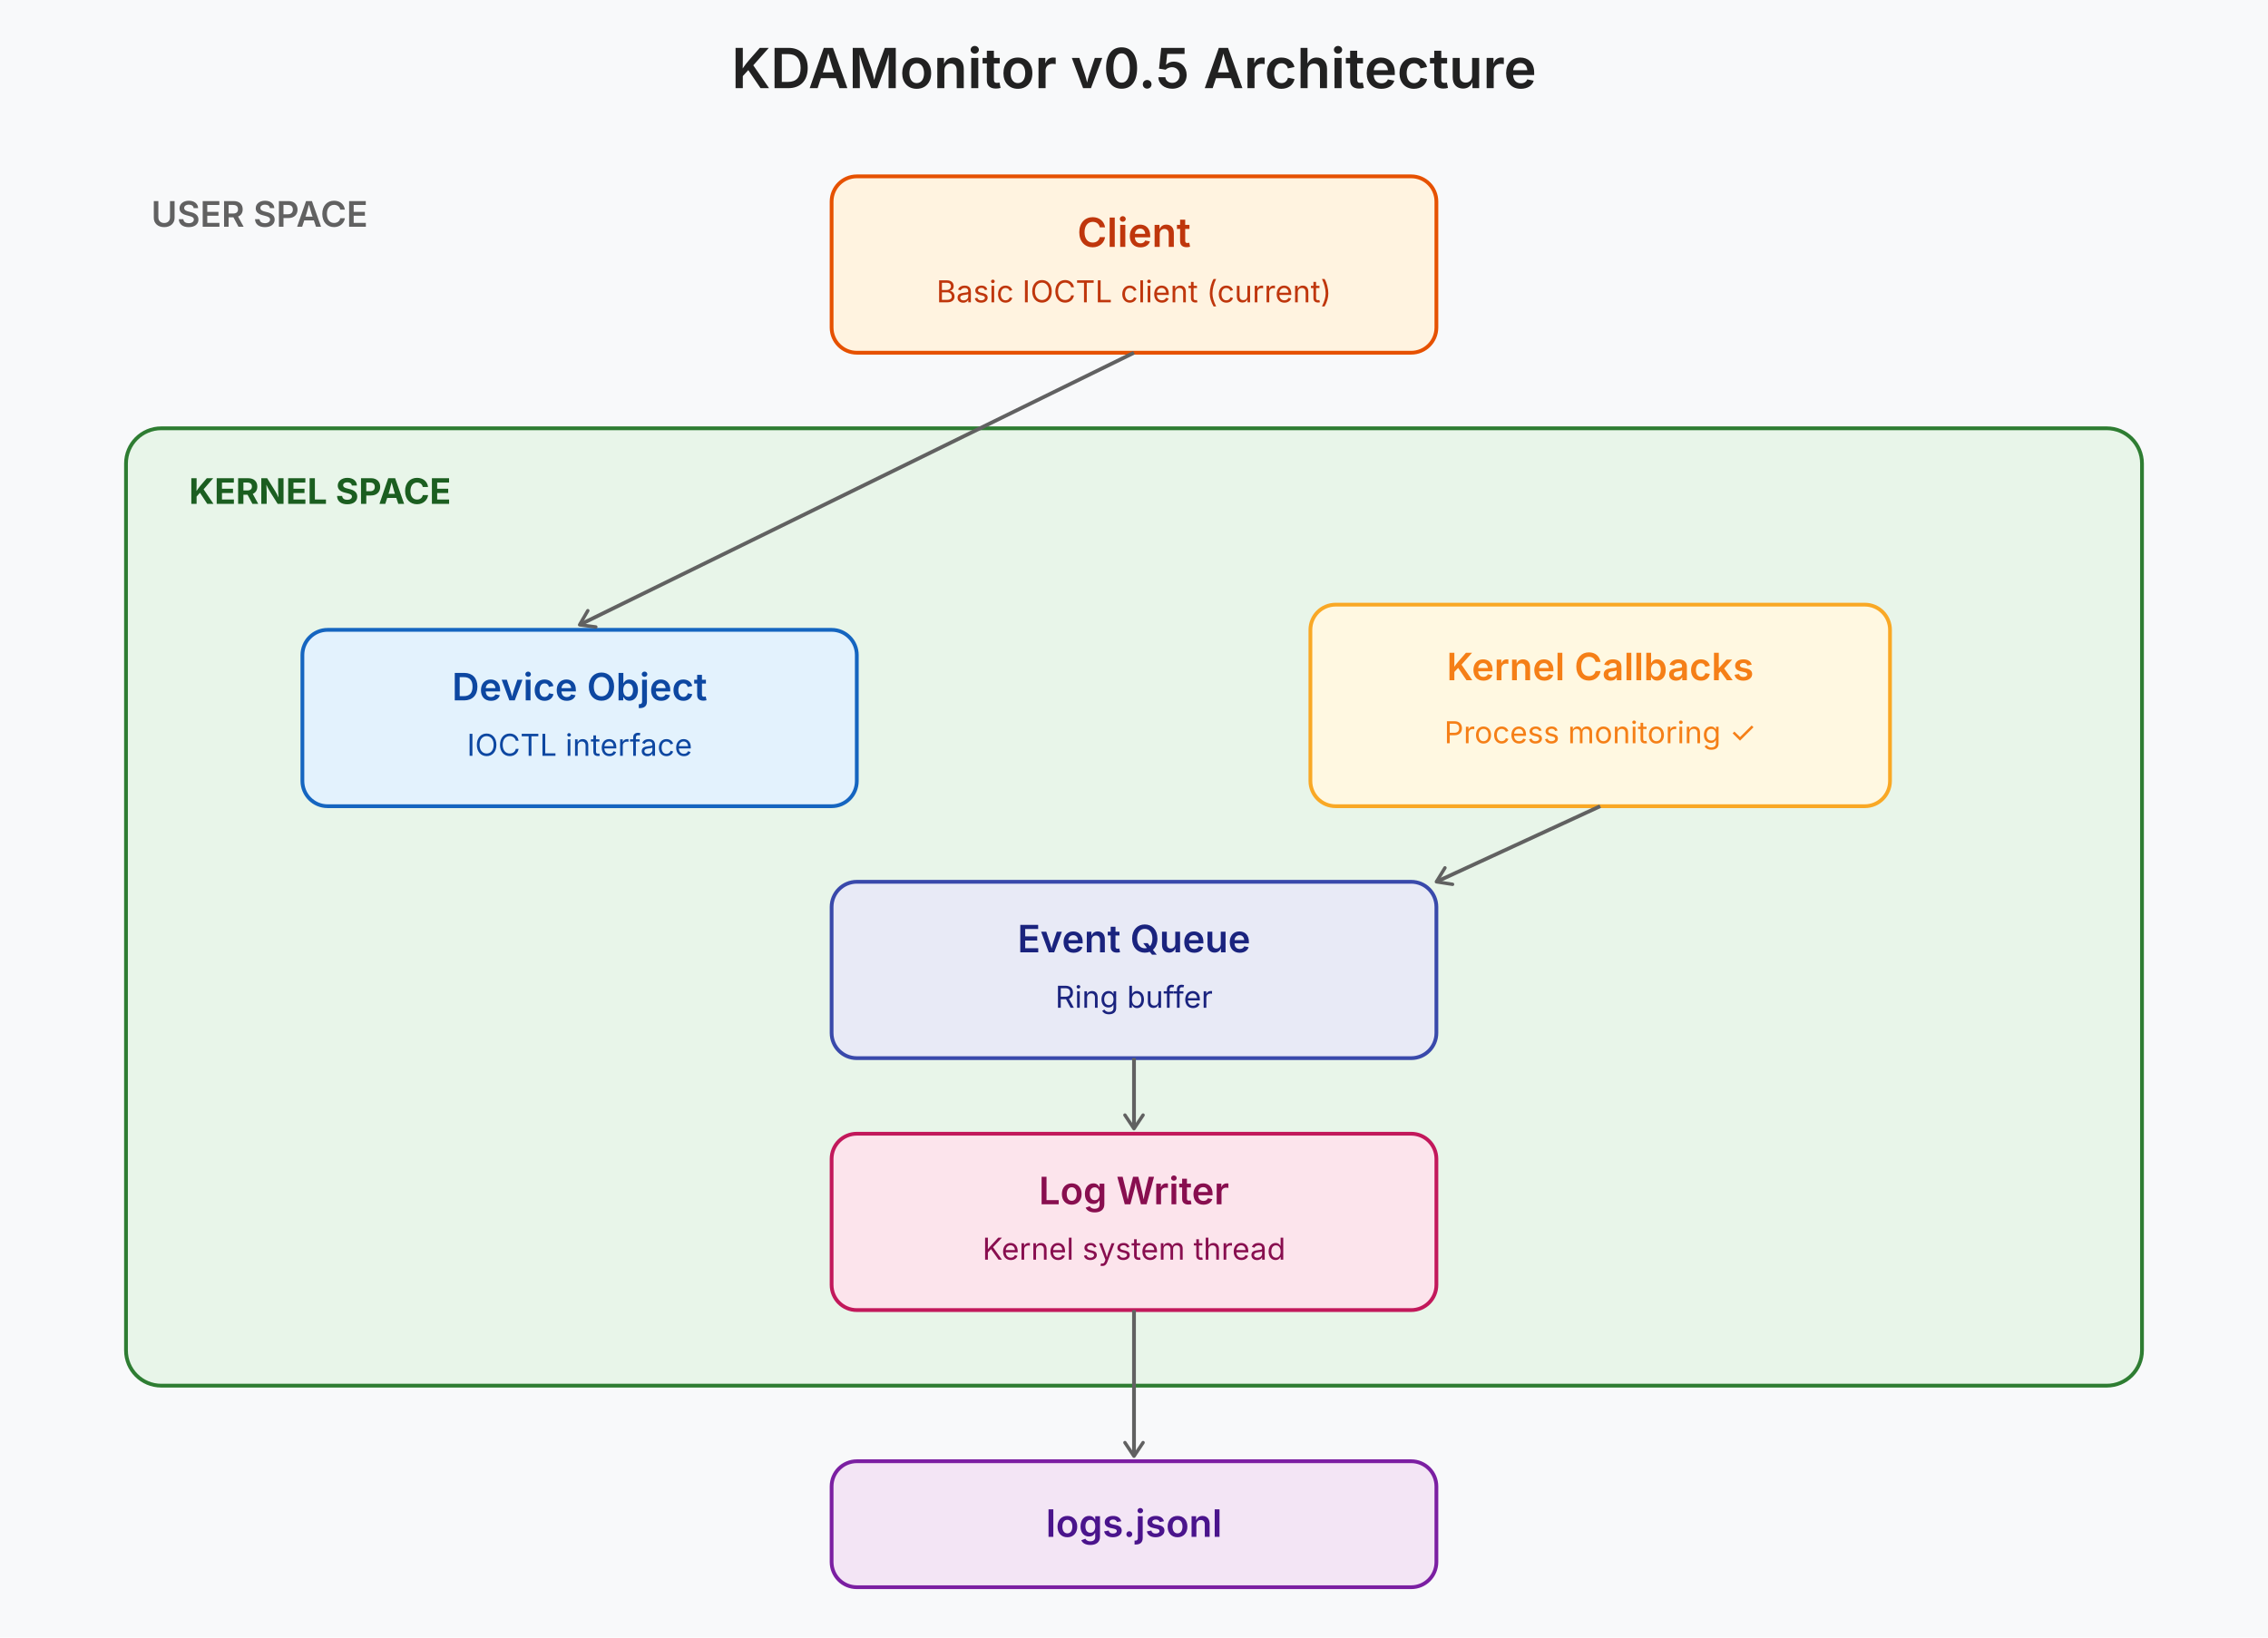
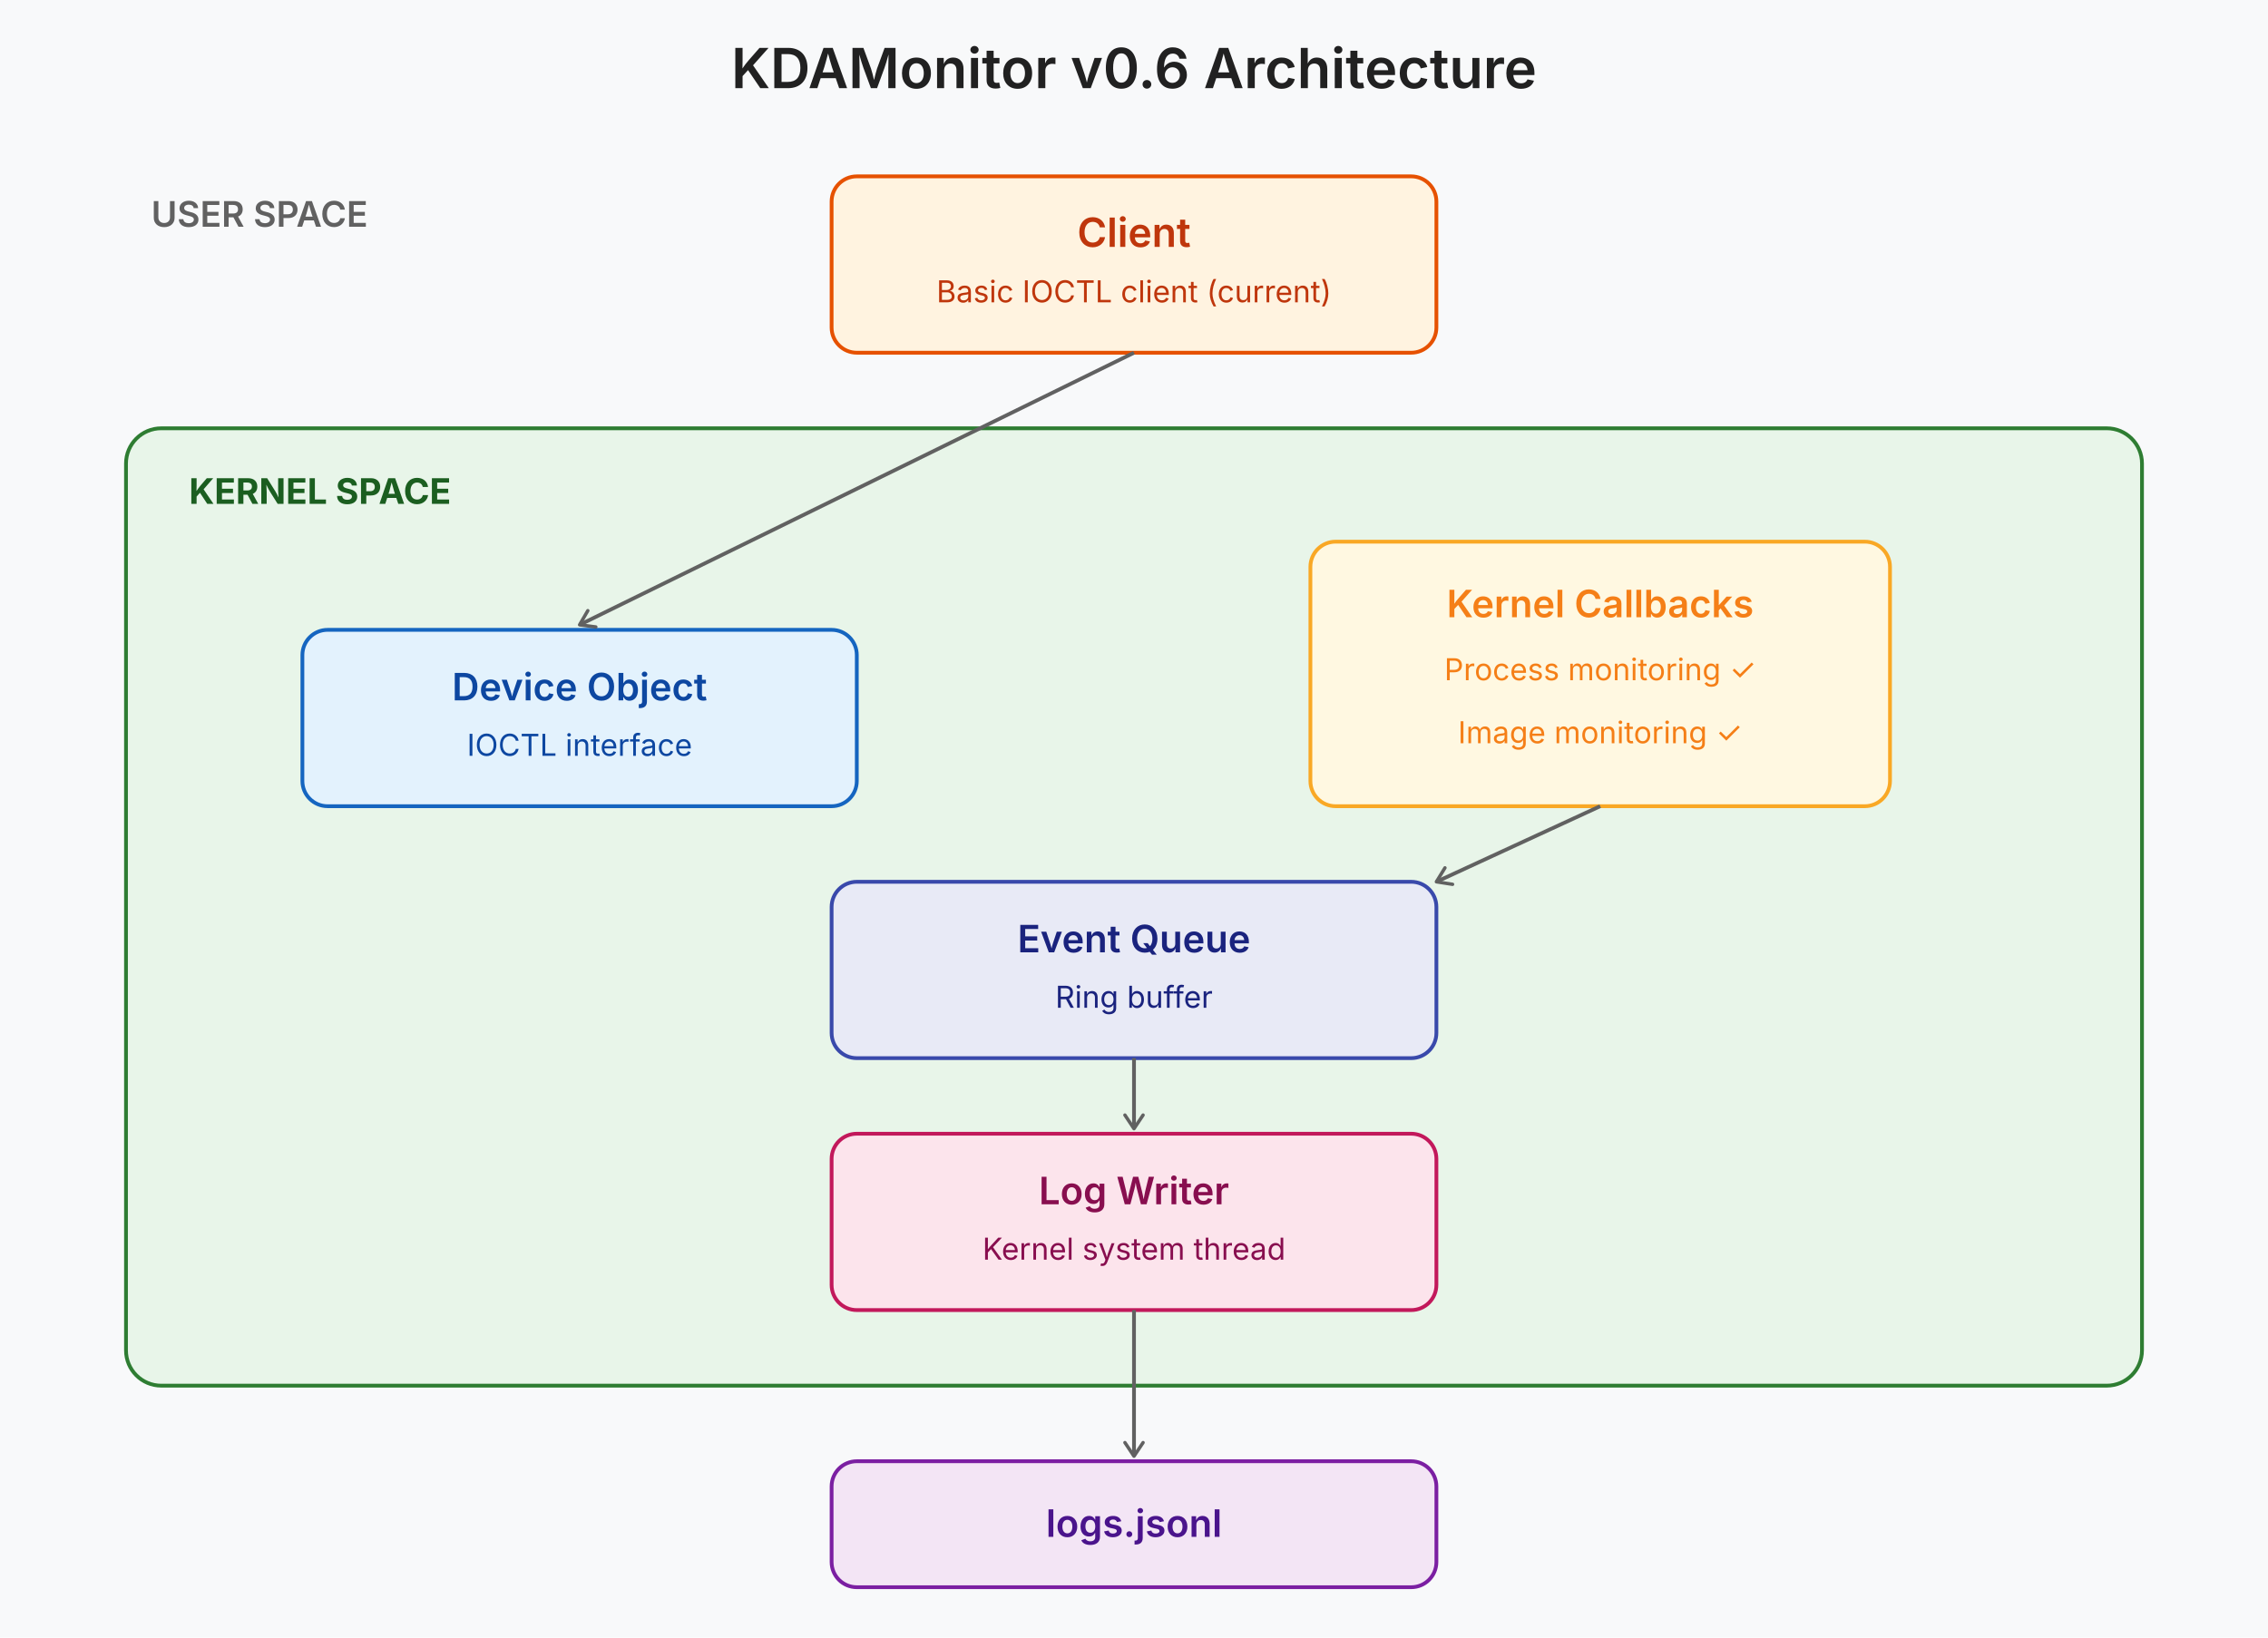
<svg xmlns="http://www.w3.org/2000/svg" width="100%" viewBox="0 0 900 650" role="img" style="font-family: -apple-system, BlinkMacSystemFont, 'Segoe UI', sans-serif;">
  <defs>
    <marker id="arrow" viewBox="0 0 10 10" refX="8" refY="5" markerWidth="6" markerHeight="6" orient="auto">
      <path d="M2 1L8 5L2 9" fill="none" stroke="#616161" stroke-width="1.5" stroke-linecap="round" stroke-linejoin="round" />
    </marker>
  </defs>
  <rect width="900" height="650" fill="#f8f9fa" />
  <text x="450" y="35" text-anchor="middle" font-size="22" font-weight="600" fill="#212121">
- KDAMonitor v0.5 Architecture
+ KDAMonitor v0.6 Architecture
</text>
  <text x="60" y="90" font-size="14" font-weight="600" fill="#616161">
USER SPACE
</text>
  <rect x="330" y="70" width="240" height="70" rx="10" fill="#fff3e0" stroke="#e65100" stroke-width="1.5" />
  <text x="450" y="98" text-anchor="middle" font-size="16" font-weight="600" fill="#bf360c">
Client
</text>
  <text x="450" y="120" text-anchor="middle" font-size="12" fill="#bf360c">
Basic IOCTL client (current)
</text>
  <rect x="50" y="170" width="800" height="380" rx="14" fill="#e8f5e9" stroke="#2e7d32" stroke-width="1.5" />
  <text x="75" y="200" font-size="14" font-weight="700" fill="#1b5e20">
KERNEL SPACE
</text>
  <rect x="120" y="250" width="220" height="70" rx="10" fill="#e3f2fd" stroke="#1565c0" stroke-width="1.5" />
  <text x="230" y="278" text-anchor="middle" font-size="15" font-weight="600" fill="#0d47a1">
Device Object
</text>
  <text x="230" y="300" text-anchor="middle" font-size="12" fill="#0d47a1">
IOCTL interface
</text>
-   <rect x="520" y="240" width="230" height="80" rx="10" fill="#fff8e1" stroke="#f9a825" stroke-width="1.5" />
-   <text x="635" y="270" text-anchor="middle" font-size="15" font-weight="600" fill="#f57f17">
+   <rect x="520" y="215" width="230" height="105" rx="10" fill="#fff8e1" stroke="#f9a825" stroke-width="1.5" />
+   <text x="635" y="245" text-anchor="middle" font-size="15" font-weight="600" fill="#f57f17">
Kernel Callbacks
</text>
+   <text x="635" y="270" text-anchor="middle" font-size="12" fill="#f57f17">
+ Process monitoring ✓
+ </text>
  <text x="635" y="295" text-anchor="middle" font-size="12" fill="#f57f17">
- Process monitoring ✓
+ Image monitoring ✓
</text>
  <rect x="330" y="350" width="240" height="70" rx="10" fill="#e8eaf6" stroke="#3949ab" stroke-width="1.5" />
  <text x="450" y="378" text-anchor="middle" font-size="15" font-weight="600" fill="#1a237e">
Event Queue
</text>
  <text x="450" y="400" text-anchor="middle" font-size="12" fill="#1a237e">
Ring buffer
</text>
  <rect x="330" y="450" width="240" height="70" rx="10" fill="#fce4ec" stroke="#c2185b" stroke-width="1.5" />
  <text x="450" y="478" text-anchor="middle" font-size="15" font-weight="600" fill="#880e4f">
Log Writer
</text>
  <text x="450" y="500" text-anchor="middle" font-size="12" fill="#880e4f">
Kernel system thread
</text>
  <rect x="330" y="580" width="240" height="50" rx="10" fill="#f3e5f5" stroke="#7b1fa2" stroke-width="1.5" />
  <text x="450" y="610" text-anchor="middle" font-size="15" font-weight="600" fill="#4a148c">
logs.jsonl
</text>
  <line x1="450" y1="140" x2="230" y2="248" stroke="#616161" stroke-width="1.5" marker-end="url(#arrow)" />
  <line x1="635" y1="320" x2="570" y2="350" stroke="#616161" stroke-width="1.5" marker-end="url(#arrow)" />
  <line x1="450" y1="420" x2="450" y2="448" stroke="#616161" stroke-width="1.5" marker-end="url(#arrow)" />
  <line x1="450" y1="520" x2="450" y2="578" stroke="#616161" stroke-width="1.5" marker-end="url(#arrow)" />
</svg>
